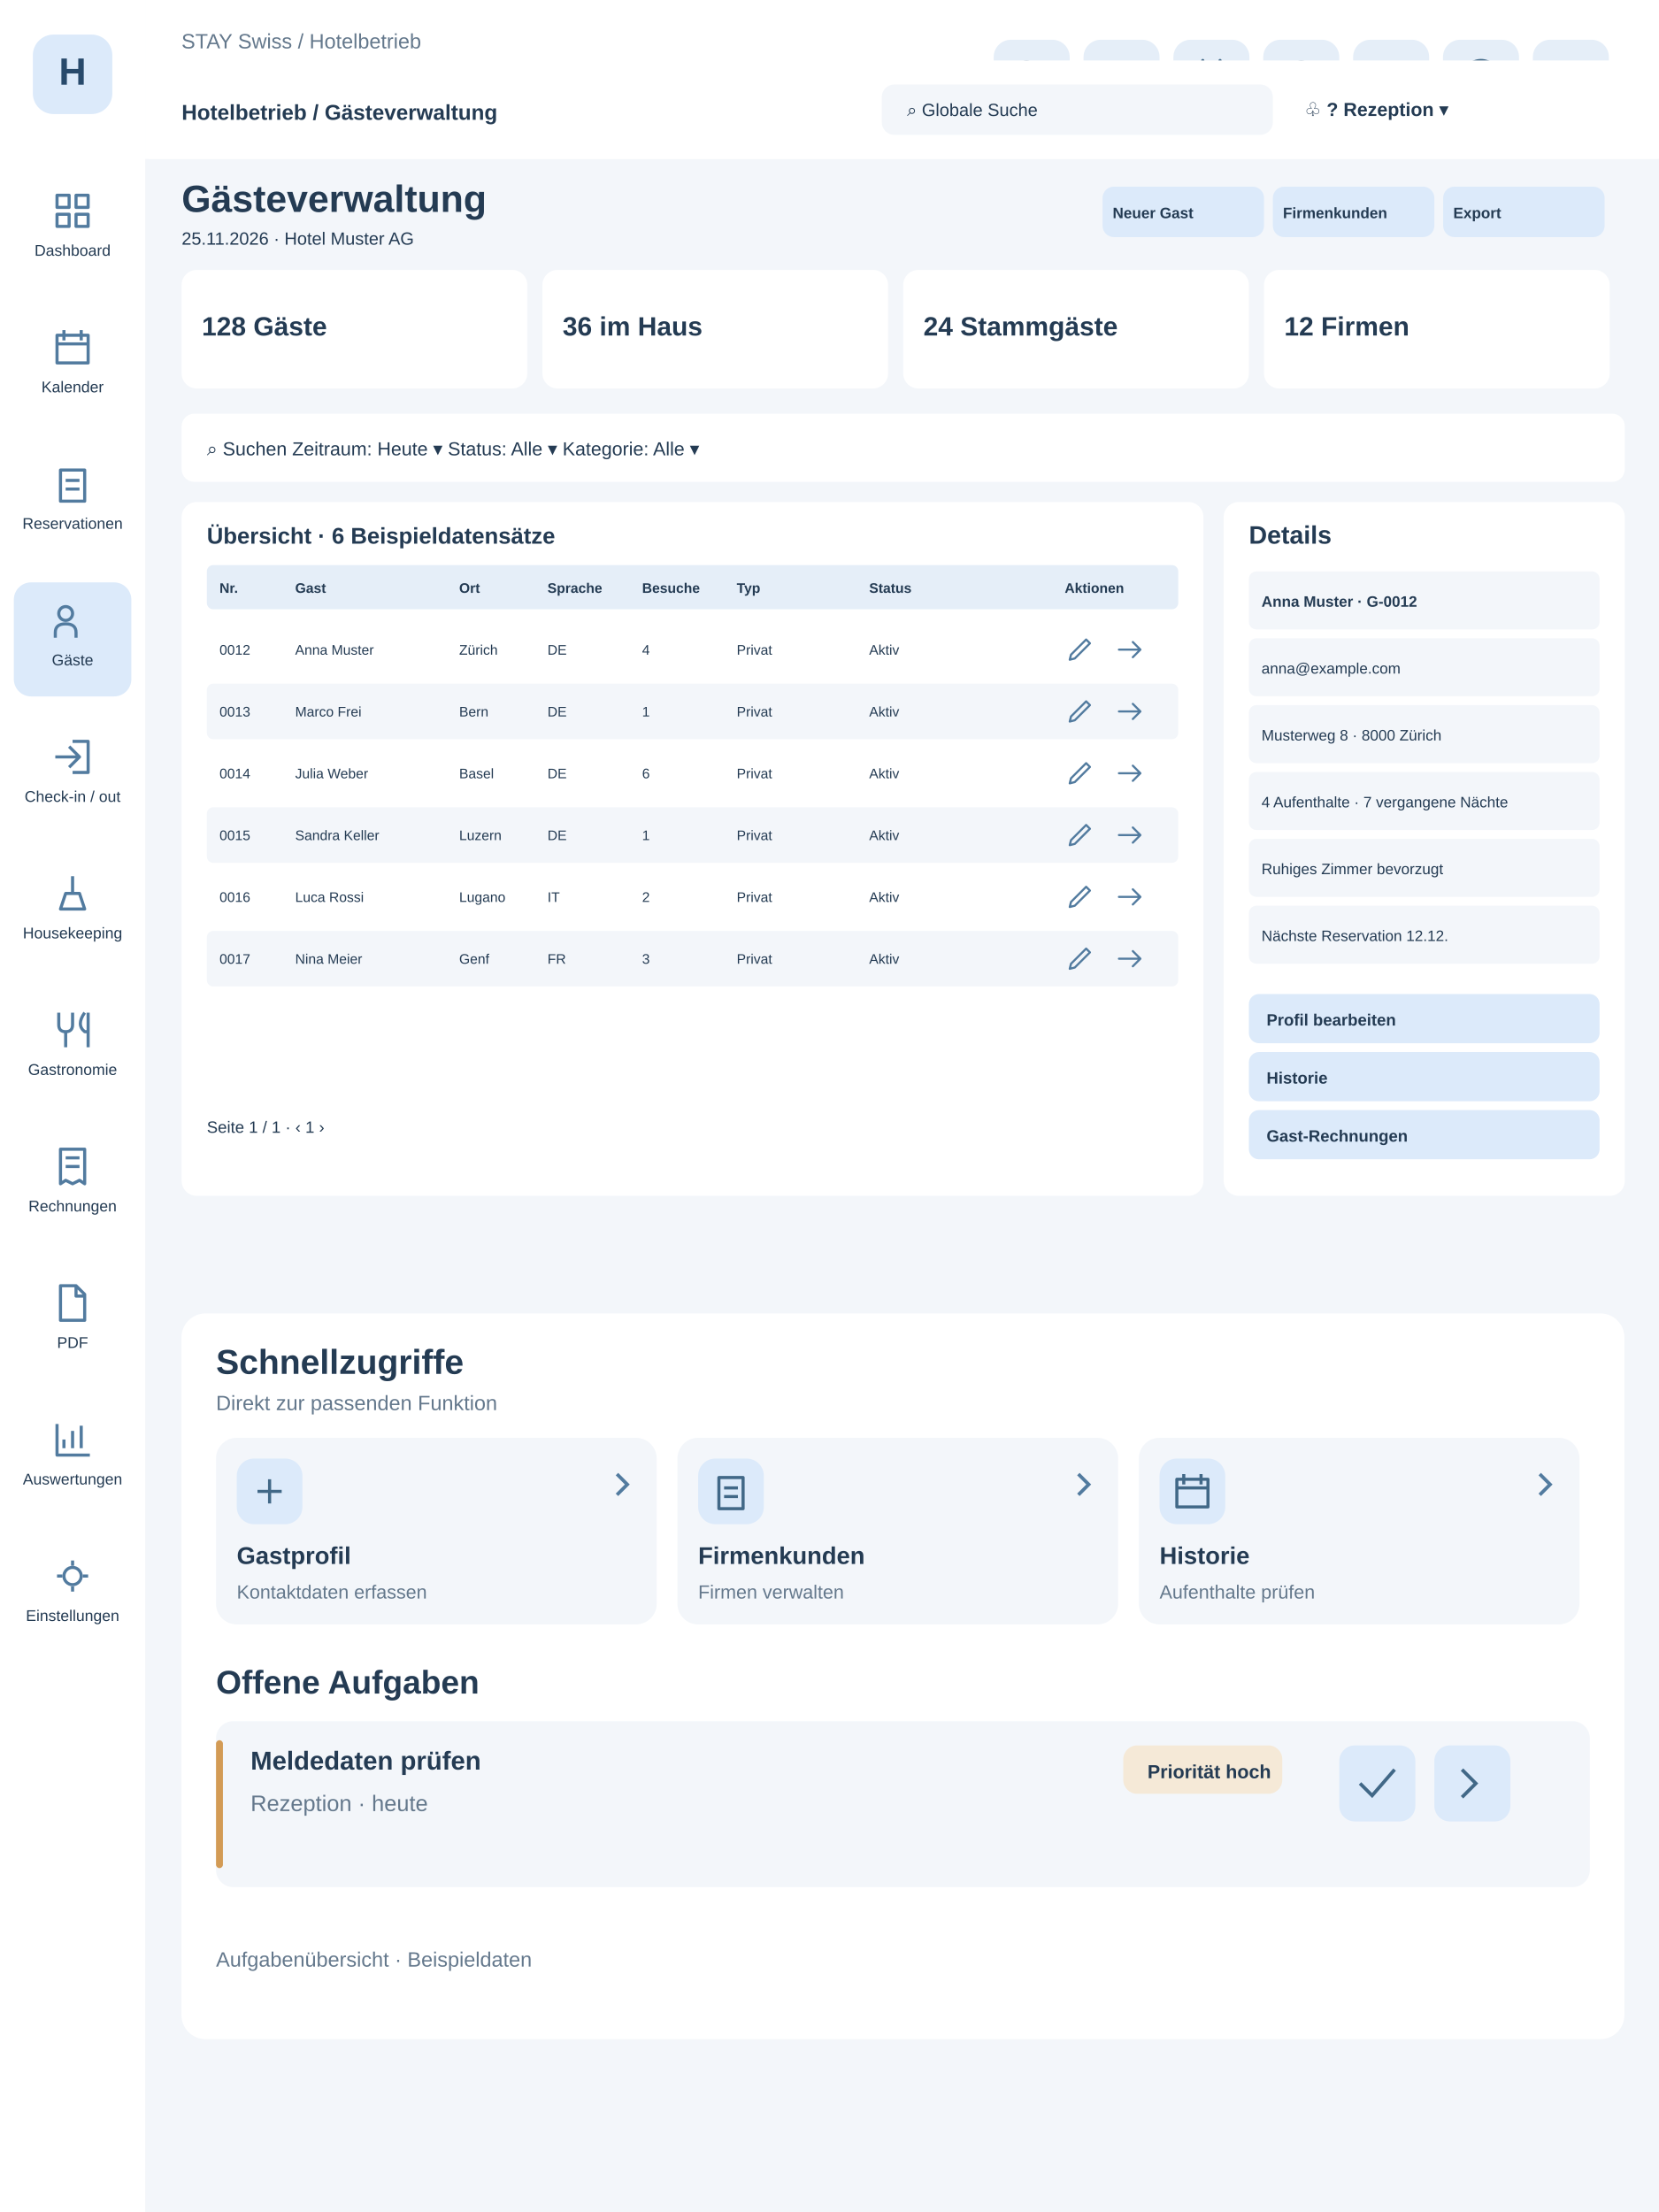
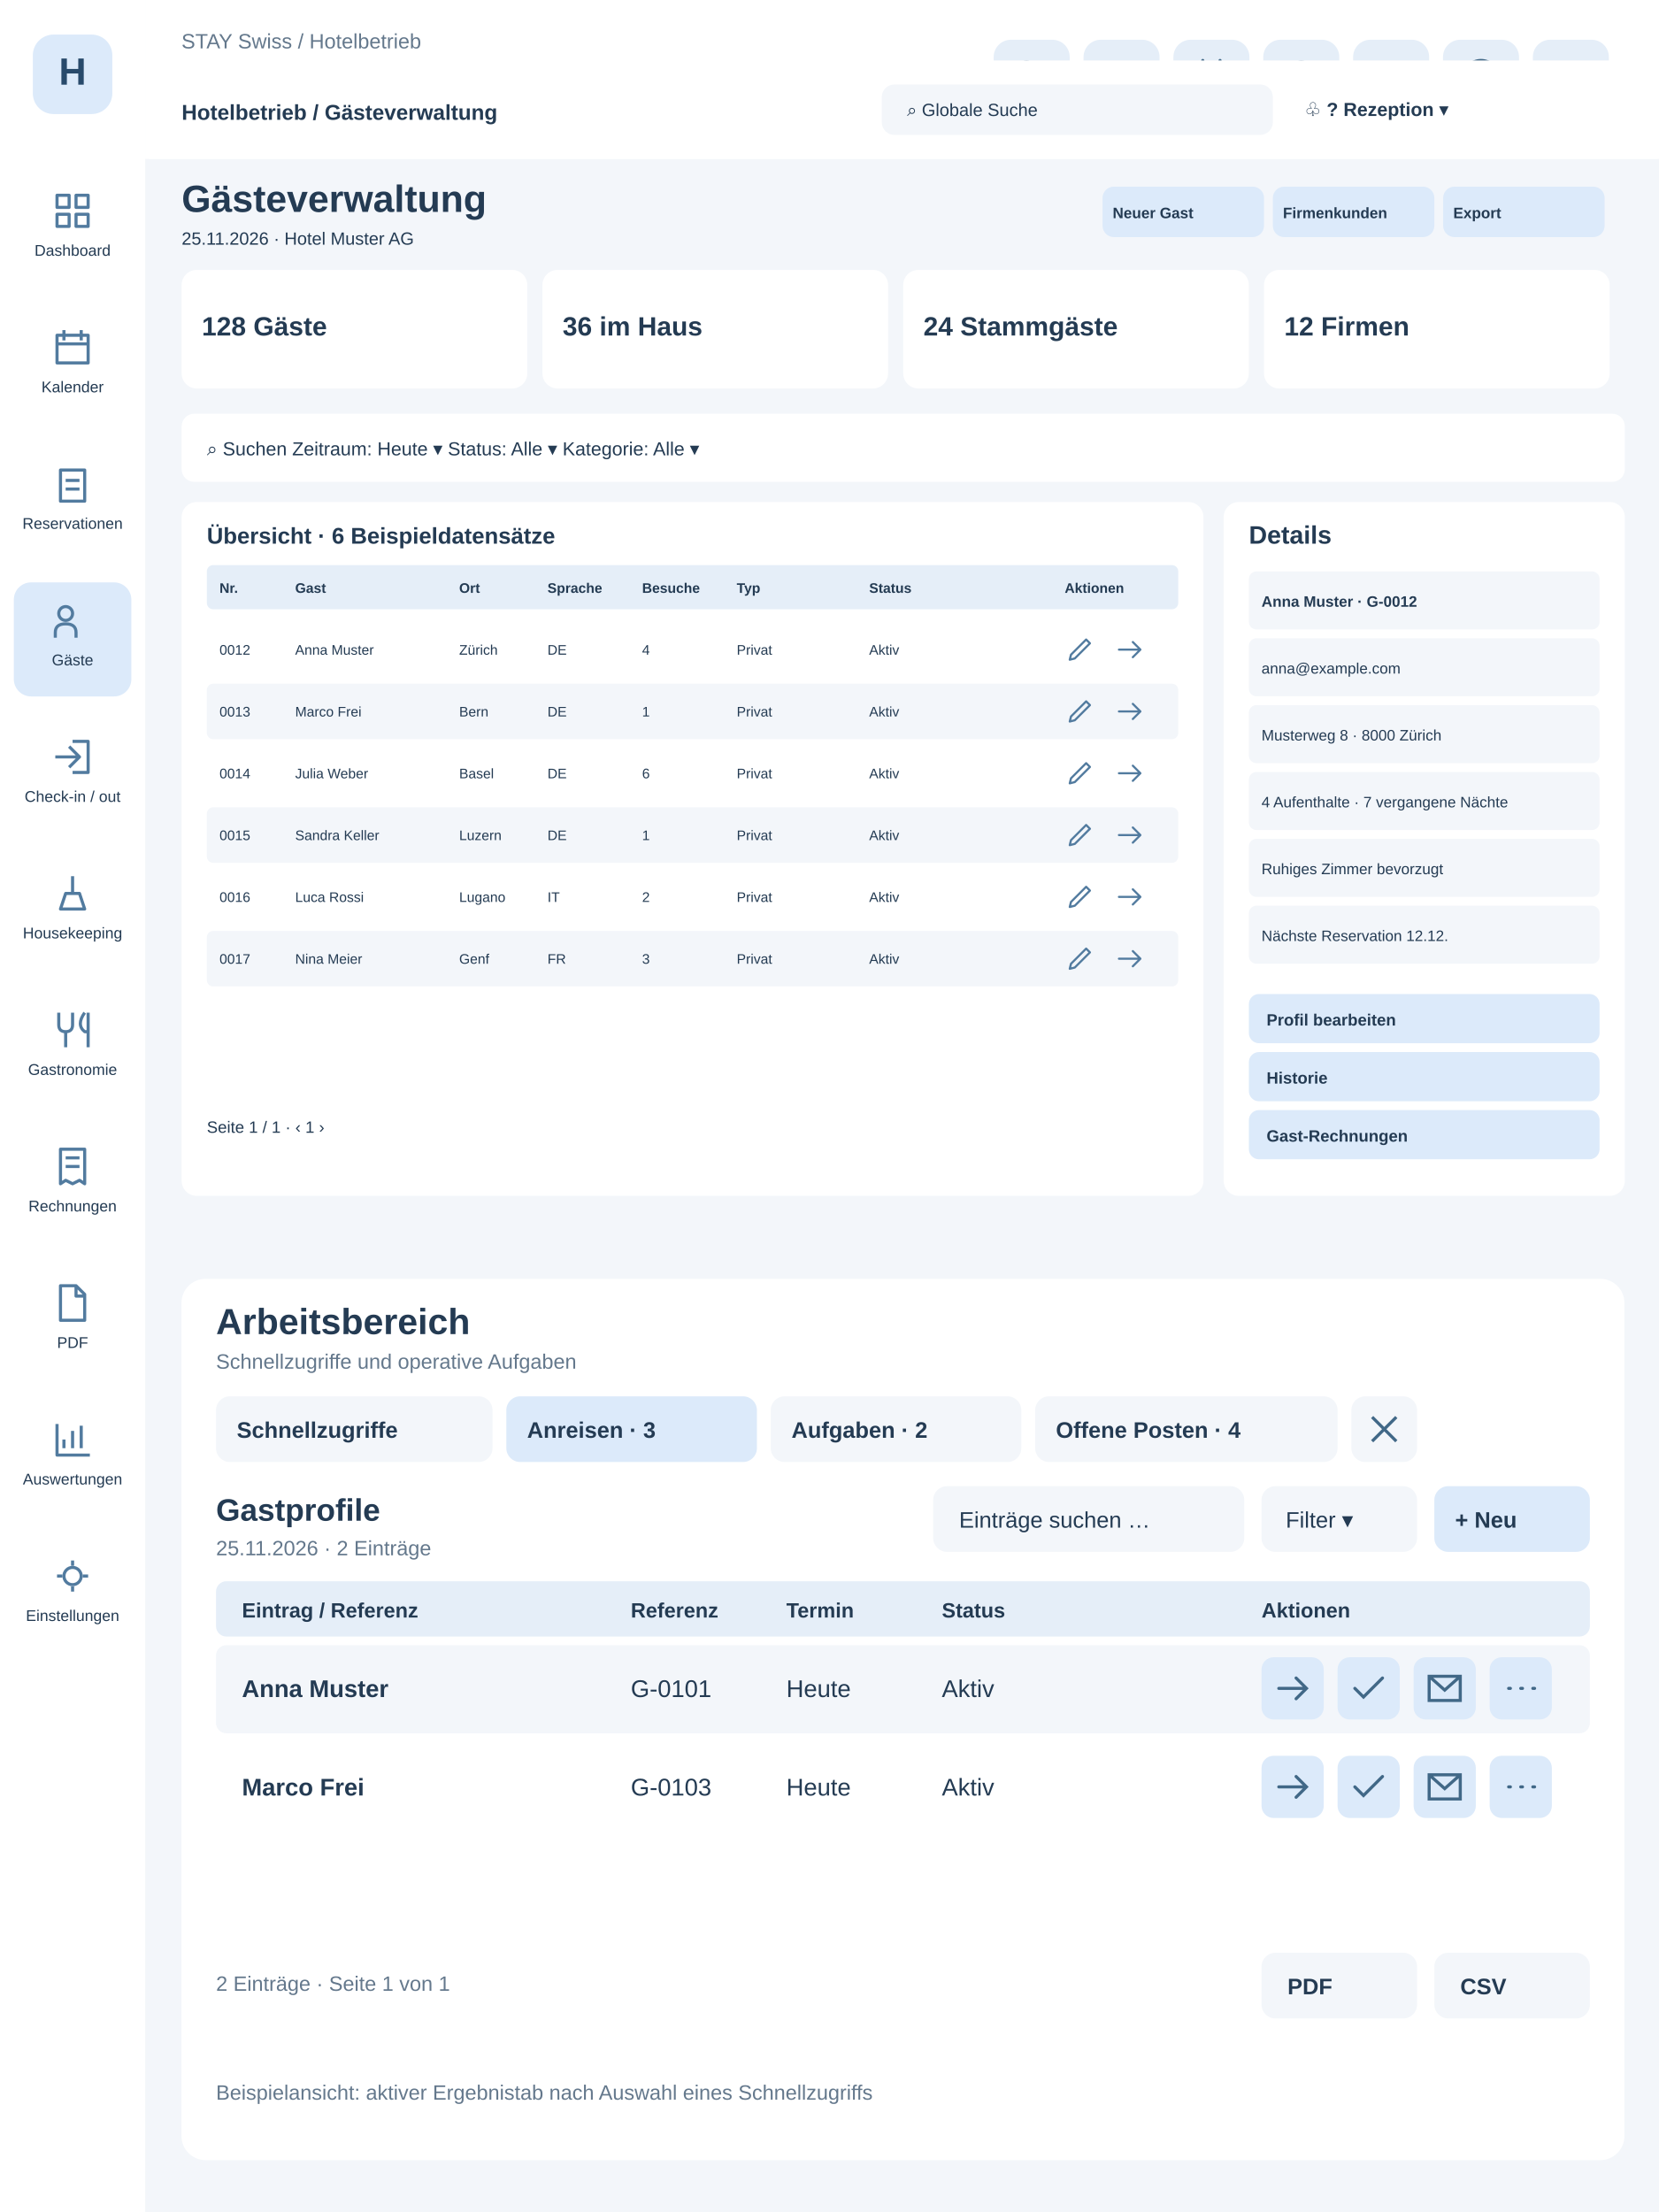
<svg xmlns="http://www.w3.org/2000/svg" width="960" height="1280" viewBox="0 0 960 1280">
  <style>.nav:hover rect,.quick:hover rect{fill:#c5dff4}</style>
  <rect width="960" height="1280" fill="#f3f6fa" />
  <rect width="84" height="1280" fill="#fff" />
  <rect x="19" y="20" width="46" height="46" rx="12" fill="#dceafa" />
  <text x="42" y="49" text-anchor="middle" font-family="Arial" font-weight="700" font-size="22" fill="#284a6b">H</text>
  <g class="nav" tabindex="0">
    <rect x="8" y="100" width="68" height="66" rx="10" fill="#fff" />
    <g transform="translate(30,110)" stroke="#527b9f" stroke-width="1.8" fill="none" stroke-linejoin="round">
      <path d="M3 3h7v7H3zM14 3h7v7h-7zM3 14h7v7H3zM14 14h7v7h-7z" />
    </g>
    <text x="42" y="148" text-anchor="middle" font-family="Arial" font-size="9" fill="#243b53">Dashboard</text>
  </g>
  <g class="nav" tabindex="0">
    <rect x="8" y="179" width="68" height="66" rx="10" fill="#fff" />
    <g transform="translate(30,189)" stroke="#527b9f" stroke-width="1.8" fill="none" stroke-linejoin="round">
      <path d="M3 5h18v16H3zM7 2v6M17 2v6M3 10h18" />
    </g>
    <text x="42" y="227" text-anchor="middle" font-family="Arial" font-size="9" fill="#243b53">Kalender</text>
  </g>
  <g class="nav" tabindex="0">
    <rect x="8" y="258" width="68" height="66" rx="10" fill="#fff" />
    <g transform="translate(30,268)" stroke="#527b9f" stroke-width="1.8" fill="none" stroke-linejoin="round">
      <path d="M5 4h14v18H5zM8 10h8M8 15h8" />
    </g>
    <text x="42" y="306" text-anchor="middle" font-family="Arial" font-size="9" fill="#243b53">Reservationen</text>
  </g>
  <g class="nav" tabindex="0">
    <rect x="8" y="337" width="68" height="66" rx="10" fill="#dceafa" />
    <g transform="translate(30,347)" stroke="#527b9f" stroke-width="1.8" fill="none" stroke-linejoin="round">
      <path d="M8 12a4 4 0 1 0 0-8a4 4 0 1 0 0 8M2 22v-3q0-5 6-5t6 5v3" />
    </g>
    <text x="42" y="385" text-anchor="middle" font-family="Arial" font-size="9" fill="#243b53">Gäste</text>
  </g>
  <g class="nav" tabindex="0">
    <rect x="8" y="416" width="68" height="66" rx="10" fill="#fff" />
    <g transform="translate(30,426)" stroke="#527b9f" stroke-width="1.8" fill="none" stroke-linejoin="round">
      <path d="M12 3h9v18h-9M2 12h14M10 6l6 6-6 6" />
    </g>
    <text x="42" y="464" text-anchor="middle" font-family="Arial" font-size="9" fill="#243b53">Check-in / out</text>
  </g>
  <g class="nav" tabindex="0">
    <rect x="8" y="495" width="68" height="66" rx="10" fill="#fff" />
    <g transform="translate(30,505)" stroke="#527b9f" stroke-width="1.8" fill="none" stroke-linejoin="round">
      <path d="M5 21h14l-3-9H8zM12 12V2" />
    </g>
    <text x="42" y="543" text-anchor="middle" font-family="Arial" font-size="9" fill="#243b53">Housekeeping</text>
  </g>
  <g class="nav" tabindex="0">
    <rect x="8" y="574" width="68" height="66" rx="10" fill="#fff" />
    <g transform="translate(30,584)" stroke="#527b9f" stroke-width="1.8" fill="none" stroke-linejoin="round">
      <path d="M4 2v7q0 4 4 4t4-4V2M8 13v9M19 2q-5 7 0 11h2M21 2v20" />
    </g>
    <text x="42" y="622" text-anchor="middle" font-family="Arial" font-size="9" fill="#243b53">Gastronomie</text>
  </g>
  <g class="nav" tabindex="0">
    <rect x="8" y="653" width="68" height="66" rx="10" fill="#fff" />
    <g transform="translate(30,663)" stroke="#527b9f" stroke-width="1.8" fill="none" stroke-linejoin="round">
      <path d="M5 2h14v20l-3-2-4 2-4-2-3 2zM8 7h8M8 12h8" />
    </g>
    <text x="42" y="701" text-anchor="middle" font-family="Arial" font-size="9" fill="#243b53">Rechnungen</text>
  </g>
  <g class="nav" tabindex="0">
    <rect x="8" y="732" width="68" height="66" rx="10" fill="#fff" />
    <g transform="translate(30,742)" stroke="#527b9f" stroke-width="1.8" fill="none" stroke-linejoin="round">
      <path d="M5 2h9l5 5v15H5zM14 2v6h5" />
    </g>
    <text x="42" y="780" text-anchor="middle" font-family="Arial" font-size="9" fill="#243b53">PDF</text>
  </g>
  <g class="nav" tabindex="0">
    <rect x="8" y="811" width="68" height="66" rx="10" fill="#fff" />
    <g transform="translate(30,821)" stroke="#527b9f" stroke-width="1.8" fill="none" stroke-linejoin="round">
      <path d="M3 3v18h19M7 17v-5M12 17V7M17 17V4" />
    </g>
    <text x="42" y="859" text-anchor="middle" font-family="Arial" font-size="9" fill="#243b53">Auswertungen</text>
  </g>
  <g class="nav" tabindex="0">
    <rect x="8" y="890" width="68" height="66" rx="10" fill="#fff" />
    <g transform="translate(30,900)" stroke="#527b9f" stroke-width="1.8" fill="none" stroke-linejoin="round">
      <path d="M12 3v3M12 18v3M3 12h3M18 12h3M12 7a5 5 0 1 0 0 10a5 5 0 1 0 0-10" />
    </g>
    <text x="42" y="938" text-anchor="middle" font-family="Arial" font-size="9" fill="#243b53">Einstellungen</text>
  </g>
  <rect x="84" width="876" height="92" fill="#fff" />
  <text x="105" y="28" font-family="Arial" font-size="12" fill="#64788c">STAY Swiss / Hotelbetrieb</text>
  <text x="105" y="58" font-family="Arial" font-size="23" font-weight="700" fill="#243b53">Gästeverwaltung</text>
  <g class="quick" tabindex="0">
    <rect x="575" y="23" width="44" height="44" rx="10" fill="#e5eef8" />
    <g transform="translate(585,33)" stroke="#416887" stroke-width="1.8" fill="none" stroke-linecap="round" stroke-linejoin="round">
      <path d="M14 14l6 6M15 9a6 6 0 1 0-12 0a6 6 0 1 0 12 0" />
    </g>
  </g>
  <g class="quick" tabindex="0">
    <rect x="627" y="23" width="44" height="44" rx="10" fill="#e5eef8" />
    <g transform="translate(637,33)" stroke="#416887" stroke-width="1.8" fill="none" stroke-linecap="round" stroke-linejoin="round">
      <path d="M12 5v14M5 12h14" />
    </g>
  </g>
  <g class="quick" tabindex="0">
    <rect x="679" y="23" width="44" height="44" rx="10" fill="#e5eef8" />
    <g transform="translate(689,33)" stroke="#416887" stroke-width="1.8" fill="none" stroke-linecap="round" stroke-linejoin="round">
      <path d="M3 5h18v16H3zM7 2v6M17 2v6M3 10h18" />
    </g>
  </g>
  <g class="quick" tabindex="0">
    <rect x="731" y="23" width="44" height="44" rx="10" fill="#e5eef8" />
    <g transform="translate(741,33)" stroke="#416887" stroke-width="1.8" fill="none" stroke-linecap="round" stroke-linejoin="round">
      <path d="M12 3a7 7 0 0 0-7 7v5l-2 3h18l-2-3v-5a7 7 0 0 0-7-7M9 21h6" />
    </g>
  </g>
  <g class="quick" tabindex="0">
    <rect x="783" y="23" width="44" height="44" rx="10" fill="#e5eef8" />
    <g transform="translate(793,33)" stroke="#416887" stroke-width="1.8" fill="none" stroke-linecap="round" stroke-linejoin="round">
      <path d="M4 4h16v16H4zM8 4v6h8V4" />
    </g>
  </g>
  <g class="quick" tabindex="0">
    <rect x="835" y="23" width="44" height="44" rx="10" fill="#e5eef8" />
    <g transform="translate(845,33)" stroke="#416887" stroke-width="1.8" fill="none" stroke-linecap="round" stroke-linejoin="round">
      <path d="M12 2a10 10 0 1 0 0 20a10 10 0 1 0 0-20M9 8q3-4 6 0q1 3-3 5v2M12 18h.1" />
    </g>
  </g>
  <g class="quick" tabindex="0">
    <rect x="887" y="23" width="44" height="44" rx="10" fill="#e5eef8" />
    <g transform="translate(897,33)" stroke="#416887" stroke-width="1.8" fill="none" stroke-linecap="round" stroke-linejoin="round">
      <path d="M8 12a4 4 0 1 0 0-8a4 4 0 1 0 0 8M2 22v-3q0-5 6-5t6 5v3" />
    </g>
  </g>
  <g transform="translate(-92,35) scale(.73)">
    <rect x="244" y="0" width="1196" height="78" fill="#fff" rx="0" />
    <text x="270" y="47" font-family="Arial,sans-serif" font-size="17" font-weight="700" fill="#243b53">Hotelbetrieb / Gästeverwaltung</text>
    <rect x="825" y="19" width="310" height="40" fill="#f3f6fa" rx="10" />
    <text x="845" y="44" font-family="Arial,sans-serif" font-size="14" font-weight="400" fill="#243b53">⌕  Globale Suche</text>
    <text x="1160" y="44" font-family="Arial,sans-serif" font-size="15" font-weight="700" fill="#243b53">♧     ?     Rezeption ▾</text>
    <text x="270" y="120" font-family="Arial,sans-serif" font-size="30" font-weight="700" fill="#243b53">Gästeverwaltung</text>
    <text x="270" y="146" font-family="Arial,sans-serif" font-size="14" font-weight="400" fill="#243b53">25.11.2026 · Hotel Muster AG</text>
    <rect x="1000" y="100" width="128" height="40" fill="#dceafa" rx="9" />
    <text x="1008" y="125" font-family="Arial,sans-serif" font-size="12" font-weight="700" fill="#243b53">Neuer Gast</text>
    <rect x="1135" y="100" width="128" height="40" fill="#dceafa" rx="9" />
    <text x="1143" y="125" font-family="Arial,sans-serif" font-size="12" font-weight="700" fill="#243b53">Firmenkunden</text>
    <rect x="1270" y="100" width="128" height="40" fill="#dceafa" rx="9" />
    <text x="1278" y="125" font-family="Arial,sans-serif" font-size="12" font-weight="700" fill="#243b53">Export</text>
    <rect x="270" y="166" width="274" height="94" fill="#fff" rx="12" />
    <text x="286" y="218" font-family="Arial,sans-serif" font-size="21" font-weight="700" fill="#243b53">128 Gäste</text>
    <rect x="556" y="166" width="274" height="94" fill="#fff" rx="12" />
    <text x="572" y="218" font-family="Arial,sans-serif" font-size="21" font-weight="700" fill="#243b53">36 im Haus</text>
    <rect x="842" y="166" width="274" height="94" fill="#fff" rx="12" />
    <text x="858" y="218" font-family="Arial,sans-serif" font-size="21" font-weight="700" fill="#243b53">24 Stammgäste</text>
    <rect x="1128" y="166" width="274" height="94" fill="#fff" rx="12" />
    <text x="1144" y="218" font-family="Arial,sans-serif" font-size="21" font-weight="700" fill="#243b53">12 Firmen</text>
    <rect x="270" y="280" width="1144" height="54" fill="#fff" rx="10" />
    <text x="290" y="313" font-family="Arial,sans-serif" font-size="15" font-weight="400" fill="#243b53">⌕  Suchen                 Zeitraum: Heute ▾                 Status: Alle ▾                 Kategorie: Alle ▾</text>
    <rect x="270" y="350" width="810" height="550" fill="#fff" rx="12" />
    <rect x="1096" y="350" width="318" height="550" fill="#fff" rx="12" />
    <text x="290" y="383" font-family="Arial,sans-serif" font-size="18" font-weight="700" fill="#243b53">Übersicht · 6 Beispieldatensätze</text>
    <rect x="290" y="400" width="770" height="35" fill="#e5eef8" rx="5" />
    <text x="300" y="422" font-family="Arial,sans-serif" font-size="11" font-weight="700" fill="#243b53">Nr.</text>
    <text x="360" y="422" font-family="Arial,sans-serif" font-size="11" font-weight="700" fill="#243b53">Gast</text>
    <text x="490" y="422" font-family="Arial,sans-serif" font-size="11" font-weight="700" fill="#243b53">Ort</text>
    <text x="560" y="422" font-family="Arial,sans-serif" font-size="11" font-weight="700" fill="#243b53">Sprache</text>
    <text x="635" y="422" font-family="Arial,sans-serif" font-size="11" font-weight="700" fill="#243b53">Besuche</text>
    <text x="710" y="422" font-family="Arial,sans-serif" font-size="11" font-weight="700" fill="#243b53">Typ</text>
    <text x="815" y="422" font-family="Arial,sans-serif" font-size="11" font-weight="700" fill="#243b53">Status</text>
    <text x="970" y="422" font-family="Arial,sans-serif" font-size="11" font-weight="700" fill="#243b53">Aktionen</text>
    <rect x="290" y="445" width="770" height="44" fill="#fff" rx="5" />
    <text x="300" y="471" font-family="Arial,sans-serif" font-size="11" font-weight="400" fill="#243b53">0012</text>
    <text x="360" y="471" font-family="Arial,sans-serif" font-size="11" font-weight="400" fill="#243b53">Anna Muster</text>
    <text x="490" y="471" font-family="Arial,sans-serif" font-size="11" font-weight="400" fill="#243b53">Zürich</text>
    <text x="560" y="471" font-family="Arial,sans-serif" font-size="11" font-weight="400" fill="#243b53">DE</text>
    <text x="635" y="471" font-family="Arial,sans-serif" font-size="11" font-weight="400" fill="#243b53">4</text>
    <text x="710" y="471" font-family="Arial,sans-serif" font-size="11" font-weight="400" fill="#243b53">Privat</text>
    <text x="815" y="471" font-family="Arial,sans-serif" font-size="11" font-weight="400" fill="#243b53">Aktiv</text>
    <g transform="translate(970,455)" fill="none" stroke="#527b9f" stroke-width="1.7" stroke-linejoin="round" stroke-linecap="round">
      <path d="M4 20l4-1 12-12-3-3L5 16z" />
    </g>
    <g transform="translate(1010,455)" fill="none" stroke="#527b9f" stroke-width="1.7" stroke-linejoin="round" stroke-linecap="round">
      <path d="M3 12h17M14 6l6 6-6 6" />
    </g>
    <rect x="290" y="494" width="770" height="44" fill="#f3f6fa" rx="5" />
    <text x="300" y="520" font-family="Arial,sans-serif" font-size="11" font-weight="400" fill="#243b53">0013</text>
    <text x="360" y="520" font-family="Arial,sans-serif" font-size="11" font-weight="400" fill="#243b53">Marco Frei</text>
    <text x="490" y="520" font-family="Arial,sans-serif" font-size="11" font-weight="400" fill="#243b53">Bern</text>
    <text x="560" y="520" font-family="Arial,sans-serif" font-size="11" font-weight="400" fill="#243b53">DE</text>
    <text x="635" y="520" font-family="Arial,sans-serif" font-size="11" font-weight="400" fill="#243b53">1</text>
    <text x="710" y="520" font-family="Arial,sans-serif" font-size="11" font-weight="400" fill="#243b53">Privat</text>
    <text x="815" y="520" font-family="Arial,sans-serif" font-size="11" font-weight="400" fill="#243b53">Aktiv</text>
    <g transform="translate(970,504)" fill="none" stroke="#527b9f" stroke-width="1.7" stroke-linejoin="round" stroke-linecap="round">
      <path d="M4 20l4-1 12-12-3-3L5 16z" />
    </g>
    <g transform="translate(1010,504)" fill="none" stroke="#527b9f" stroke-width="1.7" stroke-linejoin="round" stroke-linecap="round">
      <path d="M3 12h17M14 6l6 6-6 6" />
    </g>
    <rect x="290" y="543" width="770" height="44" fill="#fff" rx="5" />
    <text x="300" y="569" font-family="Arial,sans-serif" font-size="11" font-weight="400" fill="#243b53">0014</text>
    <text x="360" y="569" font-family="Arial,sans-serif" font-size="11" font-weight="400" fill="#243b53">Julia Weber</text>
    <text x="490" y="569" font-family="Arial,sans-serif" font-size="11" font-weight="400" fill="#243b53">Basel</text>
    <text x="560" y="569" font-family="Arial,sans-serif" font-size="11" font-weight="400" fill="#243b53">DE</text>
    <text x="635" y="569" font-family="Arial,sans-serif" font-size="11" font-weight="400" fill="#243b53">6</text>
    <text x="710" y="569" font-family="Arial,sans-serif" font-size="11" font-weight="400" fill="#243b53">Privat</text>
    <text x="815" y="569" font-family="Arial,sans-serif" font-size="11" font-weight="400" fill="#243b53">Aktiv</text>
    <g transform="translate(970,553)" fill="none" stroke="#527b9f" stroke-width="1.7" stroke-linejoin="round" stroke-linecap="round">
      <path d="M4 20l4-1 12-12-3-3L5 16z" />
    </g>
    <g transform="translate(1010,553)" fill="none" stroke="#527b9f" stroke-width="1.7" stroke-linejoin="round" stroke-linecap="round">
      <path d="M3 12h17M14 6l6 6-6 6" />
    </g>
    <rect x="290" y="592" width="770" height="44" fill="#f3f6fa" rx="5" />
    <text x="300" y="618" font-family="Arial,sans-serif" font-size="11" font-weight="400" fill="#243b53">0015</text>
    <text x="360" y="618" font-family="Arial,sans-serif" font-size="11" font-weight="400" fill="#243b53">Sandra Keller</text>
    <text x="490" y="618" font-family="Arial,sans-serif" font-size="11" font-weight="400" fill="#243b53">Luzern</text>
    <text x="560" y="618" font-family="Arial,sans-serif" font-size="11" font-weight="400" fill="#243b53">DE</text>
    <text x="635" y="618" font-family="Arial,sans-serif" font-size="11" font-weight="400" fill="#243b53">1</text>
    <text x="710" y="618" font-family="Arial,sans-serif" font-size="11" font-weight="400" fill="#243b53">Privat</text>
    <text x="815" y="618" font-family="Arial,sans-serif" font-size="11" font-weight="400" fill="#243b53">Aktiv</text>
    <g transform="translate(970,602)" fill="none" stroke="#527b9f" stroke-width="1.7" stroke-linejoin="round" stroke-linecap="round">
      <path d="M4 20l4-1 12-12-3-3L5 16z" />
    </g>
    <g transform="translate(1010,602)" fill="none" stroke="#527b9f" stroke-width="1.7" stroke-linejoin="round" stroke-linecap="round">
      <path d="M3 12h17M14 6l6 6-6 6" />
    </g>
    <rect x="290" y="641" width="770" height="44" fill="#fff" rx="5" />
    <text x="300" y="667" font-family="Arial,sans-serif" font-size="11" font-weight="400" fill="#243b53">0016</text>
    <text x="360" y="667" font-family="Arial,sans-serif" font-size="11" font-weight="400" fill="#243b53">Luca Rossi</text>
    <text x="490" y="667" font-family="Arial,sans-serif" font-size="11" font-weight="400" fill="#243b53">Lugano</text>
    <text x="560" y="667" font-family="Arial,sans-serif" font-size="11" font-weight="400" fill="#243b53">IT</text>
    <text x="635" y="667" font-family="Arial,sans-serif" font-size="11" font-weight="400" fill="#243b53">2</text>
    <text x="710" y="667" font-family="Arial,sans-serif" font-size="11" font-weight="400" fill="#243b53">Privat</text>
    <text x="815" y="667" font-family="Arial,sans-serif" font-size="11" font-weight="400" fill="#243b53">Aktiv</text>
    <g transform="translate(970,651)" fill="none" stroke="#527b9f" stroke-width="1.7" stroke-linejoin="round" stroke-linecap="round">
      <path d="M4 20l4-1 12-12-3-3L5 16z" />
    </g>
    <g transform="translate(1010,651)" fill="none" stroke="#527b9f" stroke-width="1.7" stroke-linejoin="round" stroke-linecap="round">
      <path d="M3 12h17M14 6l6 6-6 6" />
    </g>
    <rect x="290" y="690" width="770" height="44" fill="#f3f6fa" rx="5" />
    <text x="300" y="716" font-family="Arial,sans-serif" font-size="11" font-weight="400" fill="#243b53">0017</text>
    <text x="360" y="716" font-family="Arial,sans-serif" font-size="11" font-weight="400" fill="#243b53">Nina Meier</text>
    <text x="490" y="716" font-family="Arial,sans-serif" font-size="11" font-weight="400" fill="#243b53">Genf</text>
    <text x="560" y="716" font-family="Arial,sans-serif" font-size="11" font-weight="400" fill="#243b53">FR</text>
    <text x="635" y="716" font-family="Arial,sans-serif" font-size="11" font-weight="400" fill="#243b53">3</text>
    <text x="710" y="716" font-family="Arial,sans-serif" font-size="11" font-weight="400" fill="#243b53">Privat</text>
    <text x="815" y="716" font-family="Arial,sans-serif" font-size="11" font-weight="400" fill="#243b53">Aktiv</text>
    <g transform="translate(970,700)" fill="none" stroke="#527b9f" stroke-width="1.7" stroke-linejoin="round" stroke-linecap="round">
      <path d="M4 20l4-1 12-12-3-3L5 16z" />
    </g>
    <g transform="translate(1010,700)" fill="none" stroke="#527b9f" stroke-width="1.7" stroke-linejoin="round" stroke-linecap="round">
      <path d="M3 12h17M14 6l6 6-6 6" />
    </g>
    <text x="290" y="850" font-family="Arial,sans-serif" font-size="13" font-weight="400" fill="#243b53">Seite 1 / 1 · ‹  1  ›</text>
    <text x="1116" y="383" font-family="Arial,sans-serif" font-size="20" font-weight="700" fill="#243b53">Details</text>
    <rect x="1116" y="405" width="278" height="46" fill="#f3f6fa" rx="6" />
    <text x="1126" y="433" font-family="Arial,sans-serif" font-size="12" font-weight="700" fill="#243b53">Anna Muster · G-0012</text>
    <rect x="1116" y="458" width="278" height="46" fill="#f3f6fa" rx="6" />
    <text x="1126" y="486" font-family="Arial,sans-serif" font-size="12" font-weight="400" fill="#243b53">anna@example.com</text>
    <rect x="1116" y="511" width="278" height="46" fill="#f3f6fa" rx="6" />
    <text x="1126" y="539" font-family="Arial,sans-serif" font-size="12" font-weight="400" fill="#243b53">Musterweg 8 · 8000 Zürich</text>
    <rect x="1116" y="564" width="278" height="46" fill="#f3f6fa" rx="6" />
    <text x="1126" y="592" font-family="Arial,sans-serif" font-size="12" font-weight="400" fill="#243b53">4 Aufenthalte · 7 vergangene Nächte</text>
    <rect x="1116" y="617" width="278" height="46" fill="#f3f6fa" rx="6" />
    <text x="1126" y="645" font-family="Arial,sans-serif" font-size="12" font-weight="400" fill="#243b53">Ruhiges Zimmer bevorzugt</text>
    <rect x="1116" y="670" width="278" height="46" fill="#f3f6fa" rx="6" />
    <text x="1126" y="698" font-family="Arial,sans-serif" font-size="12" font-weight="400" fill="#243b53">Nächste Reservation 12.12.</text>
    <rect x="1116" y="740" width="278" height="39" fill="#dceafa" rx="8" />
    <text x="1130" y="765" font-family="Arial,sans-serif" font-size="13" font-weight="700" fill="#243b53">Profil bearbeiten</text>
    <rect x="1116" y="786" width="278" height="39" fill="#dceafa" rx="8" />
    <text x="1130" y="811" font-family="Arial,sans-serif" font-size="13" font-weight="700" fill="#243b53">Historie</text>
    <rect x="1116" y="832" width="278" height="39" fill="#dceafa" rx="8" />
    <text x="1130" y="857" font-family="Arial,sans-serif" font-size="13" font-weight="700" fill="#243b53">Gast-Rechnungen</text>
  </g>
-   <rect x="105" y="760" width="835" height="420" rx="14" fill="#fff" />
-   <text x="125" y="795" font-family="Arial" font-size="20" font-weight="700" fill="#243b53">Schnellzugriffe</text>
-   <text x="125" y="816" font-family="Arial" font-size="12" font-weight="400" fill="#64788c">Direkt zur passenden Funktion</text>
-   <g tabindex="0" class="quick">
-     <rect x="125" y="832" width="255" height="108" rx="12" fill="#f3f6fa" />
-     <rect x="137" y="844" width="38" height="38" rx="10" fill="#dceafa" />
-     <g transform="translate(144,851)" stroke="#416887" stroke-width="1.8" fill="none" stroke-linejoin="round">
-       <path d="M12 5v14M5 12h14" />
-     </g>
-     <text x="137" y="905" font-family="Arial" font-size="14" font-weight="700" fill="#243b53">Gastprofil</text>
-     <text x="137" y="925" font-family="Arial" font-size="11" font-weight="400" fill="#64788c">Kontaktdaten erfassen</text>
-     <path d="M357 853l6 6-6 6" stroke="#527b9f" fill="none" stroke-width="2" />
-   </g>
-   <g tabindex="0" class="quick">
-     <rect x="392" y="832" width="255" height="108" rx="12" fill="#f3f6fa" />
-     <rect x="404" y="844" width="38" height="38" rx="10" fill="#dceafa" />
-     <g transform="translate(411,851)" stroke="#416887" stroke-width="1.8" fill="none" stroke-linejoin="round">
-       <path d="M5 4h14v18H5zM8 10h8M8 15h8" />
-     </g>
-     <text x="404" y="905" font-family="Arial" font-size="14" font-weight="700" fill="#243b53">Firmenkunden</text>
-     <text x="404" y="925" font-family="Arial" font-size="11" font-weight="400" fill="#64788c">Firmen verwalten</text>
-     <path d="M624 853l6 6-6 6" stroke="#527b9f" fill="none" stroke-width="2" />
-   </g>
-   <g tabindex="0" class="quick">
-     <rect x="659" y="832" width="255" height="108" rx="12" fill="#f3f6fa" />
-     <rect x="671" y="844" width="38" height="38" rx="10" fill="#dceafa" />
-     <g transform="translate(678,851)" stroke="#416887" stroke-width="1.8" fill="none" stroke-linejoin="round">
-       <path d="M3 5h18v16H3zM7 2v6M17 2v6M3 10h18" />
-     </g>
-     <text x="671" y="905" font-family="Arial" font-size="14" font-weight="700" fill="#243b53">Historie</text>
-     <text x="671" y="925" font-family="Arial" font-size="11" font-weight="400" fill="#64788c">Aufenthalte prüfen</text>
-     <path d="M891 853l6 6-6 6" stroke="#527b9f" fill="none" stroke-width="2" />
-   </g>
-   <text x="125" y="980" font-family="Arial" font-size="19" font-weight="700" fill="#243b53">Offene Aufgaben</text>
-   <rect x="125" y="996" width="795" height="96" rx="10" fill="#f3f6fa" />
-   <rect x="125" y="1007" width="4" height="74" rx="2" fill="#d39b55" />
-   <text x="145" y="1024" font-family="Arial" font-size="15" font-weight="700" fill="#243b53">Meldedaten prüfen</text>
-   <text x="145" y="1048" font-family="Arial" font-size="13" font-weight="400" fill="#64788c">Rezeption · heute</text>
-   <rect x="650" y="1010" width="92" height="28" rx="8" fill="#f5e9d7" />
-   <text x="664" y="1029" font-family="Arial" font-size="11" font-weight="600" fill="#243b53">Priorität hoch</text>
-   <g tabindex="0">
-     <rect x="775" y="1010" width="44" height="44" rx="9" fill="#dceafa" />
-     <path d="M787 1032l7 7 13-15" stroke="#416887" fill="none" stroke-width="2" />
-   </g>
-   <g tabindex="0">
-     <rect x="830" y="1010" width="44" height="44" rx="9" fill="#dceafa" />
-     <path d="M846 1024l8 8-8 8" stroke="#416887" fill="none" stroke-width="2" />
-   </g>
-   <text x="125" y="1138" font-family="Arial" font-size="12" font-weight="400" fill="#64788c">Aufgabenübersicht · Beispieldaten</text>
+   <rect x="105" y="740" width="835" height="510" rx="14" fill="#fff" />
+   <text x="125" y="772" font-family="Arial" font-size="21" font-weight="700" fill="#243b53">Arbeitsbereich</text>
+   <text x="125" y="792" font-family="Arial" font-size="12" font-weight="400" fill="#64788c">Schnellzugriffe und operative Aufgaben</text>
+   <g tabindex="0">
+     <rect x="125" y="808" width="160" height="38" rx="8" fill="#f3f6fa" />
+     <text x="137" y="832" font-family="Arial" font-size="13" font-weight="700" fill="#243b53">Schnellzugriffe</text>
+   </g>
+   <g tabindex="0">
+     <rect x="293" y="808" width="145" height="38" rx="8" fill="#dceafa" />
+     <text x="305" y="832" font-family="Arial" font-size="13" font-weight="700" fill="#243b53">Anreisen · 3</text>
+   </g>
+   <g tabindex="0">
+     <rect x="446" y="808" width="145" height="38" rx="8" fill="#f3f6fa" />
+     <text x="458" y="832" font-family="Arial" font-size="13" font-weight="700" fill="#243b53">Aufgaben · 2</text>
+   </g>
+   <g tabindex="0">
+     <rect x="599" y="808" width="175" height="38" rx="8" fill="#f3f6fa" />
+     <text x="611" y="832" font-family="Arial" font-size="13" font-weight="700" fill="#243b53">Offene Posten · 4</text>
+   </g>
+   <g>
+     <rect x="782" y="808" width="38" height="38" rx="8" fill="#f3f6fa" />
+     <path d="M794 820l14 14m0-14l-14 14" stroke="#416887" stroke-width="1.8" />
+   </g>
+   <text x="125" y="880" font-family="Arial" font-size="18" font-weight="700" fill="#243b53">Gastprofile</text>
+   <text x="125" y="900" font-family="Arial" font-size="12" font-weight="400" fill="#64788c">25.11.2026 · 2 Einträge</text>
+   <rect x="540" y="860" width="180" height="38" rx="8" fill="#f3f6fa" />
+   <text x="555" y="884" font-family="Arial" font-size="13" font-weight="400" fill="#243b53">Einträge suchen …</text>
+   <rect x="730" y="860" width="90" height="38" rx="8" fill="#f3f6fa" />
+   <text x="744" y="884" font-family="Arial" font-size="13" font-weight="400" fill="#243b53">Filter ▾</text>
+   <rect x="830" y="860" width="90" height="38" rx="8" fill="#dceafa" />
+   <text x="842" y="884" font-family="Arial" font-size="13" font-weight="700" fill="#243b53">+ Neu</text>
+   <rect x="125" y="915" width="795" height="32" rx="6" fill="#e5eef8" />
+   <text x="140" y="936" font-family="Arial" font-size="12" font-weight="700" fill="#243b53">Eintrag / Referenz</text>
+   <text x="365" y="936" font-family="Arial" font-size="12" font-weight="700" fill="#243b53">Referenz</text>
+   <text x="455" y="936" font-family="Arial" font-size="12" font-weight="700" fill="#243b53">Termin</text>
+   <text x="545" y="936" font-family="Arial" font-size="12" font-weight="700" fill="#243b53">Status</text>
+   <text x="730" y="936" font-family="Arial" font-size="12" font-weight="700" fill="#243b53">Aktionen</text>
+   <rect x="125" y="952" width="795" height="51" rx="6" fill="#f3f6fa" />
+   <text x="140" y="982" font-family="Arial" font-size="14" font-weight="700" fill="#243b53">Anna Muster</text>
+   <text x="365" y="982" font-family="Arial" font-size="14" font-weight="400" fill="#243b53">G-0101</text>
+   <text x="455" y="982" font-family="Arial" font-size="14" font-weight="400" fill="#243b53">Heute</text>
+   <text x="545" y="982" font-family="Arial" font-size="14" font-weight="400" fill="#243b53">Aktiv</text>
+   <g tabindex="0">
+     <rect x="730" y="959" width="36" height="36" rx="7" fill="#dceafa" />
+     <g transform="translate(736,965)" stroke="#416887" stroke-width="1.8" stroke-linecap="round" fill="none">
+       <path d="M4 12h16M14 6l6 6-6 6" />
+     </g>
+   </g>
+   <g tabindex="0">
+     <rect x="774" y="959" width="36" height="36" rx="7" fill="#dceafa" />
+     <g transform="translate(780,965)" stroke="#416887" stroke-width="1.8" stroke-linecap="round" fill="none">
+       <path d="M4 12l5 5L20 6" />
+     </g>
+   </g>
+   <g tabindex="0">
+     <rect x="818" y="959" width="36" height="36" rx="7" fill="#dceafa" />
+     <g transform="translate(824,965)" stroke="#416887" stroke-width="1.8" stroke-linecap="round" fill="none">
+       <path d="M3 5h18v14H3zM3 5l9 8 9-8" />
+     </g>
+   </g>
+   <g tabindex="0">
+     <rect x="862" y="959" width="36" height="36" rx="7" fill="#dceafa" />
+     <g transform="translate(868,965)" stroke="#416887" stroke-width="1.8" stroke-linecap="round" fill="none">
+       <path d="M5 12h1M12 12h1M19 12h1" />
+     </g>
+   </g>
+   <rect x="125" y="1009" width="795" height="51" rx="6" fill="#fff" />
+   <text x="140" y="1039" font-family="Arial" font-size="14" font-weight="700" fill="#243b53">Marco Frei</text>
+   <text x="365" y="1039" font-family="Arial" font-size="14" font-weight="400" fill="#243b53">G-0103</text>
+   <text x="455" y="1039" font-family="Arial" font-size="14" font-weight="400" fill="#243b53">Heute</text>
+   <text x="545" y="1039" font-family="Arial" font-size="14" font-weight="400" fill="#243b53">Aktiv</text>
+   <g tabindex="0">
+     <rect x="730" y="1016" width="36" height="36" rx="7" fill="#dceafa" />
+     <g transform="translate(736,1022)" stroke="#416887" stroke-width="1.8" stroke-linecap="round" fill="none">
+       <path d="M4 12h16M14 6l6 6-6 6" />
+     </g>
+   </g>
+   <g tabindex="0">
+     <rect x="774" y="1016" width="36" height="36" rx="7" fill="#dceafa" />
+     <g transform="translate(780,1022)" stroke="#416887" stroke-width="1.8" stroke-linecap="round" fill="none">
+       <path d="M4 12l5 5L20 6" />
+     </g>
+   </g>
+   <g tabindex="0">
+     <rect x="818" y="1016" width="36" height="36" rx="7" fill="#dceafa" />
+     <g transform="translate(824,1022)" stroke="#416887" stroke-width="1.8" stroke-linecap="round" fill="none">
+       <path d="M3 5h18v14H3zM3 5l9 8 9-8" />
+     </g>
+   </g>
+   <g tabindex="0">
+     <rect x="862" y="1016" width="36" height="36" rx="7" fill="#dceafa" />
+     <g transform="translate(868,1022)" stroke="#416887" stroke-width="1.8" stroke-linecap="round" fill="none">
+       <path d="M5 12h1M12 12h1M19 12h1" />
+     </g>
+   </g>
+   <text x="125" y="1152" font-family="Arial" font-size="12" font-weight="400" fill="#64788c">2 Einträge · Seite 1 von 1</text>
+   <rect x="730" y="1130" width="90" height="38" rx="8" fill="#f3f6fa" />
+   <text x="745" y="1154" font-family="Arial" font-size="13" font-weight="700" fill="#243b53">PDF</text>
+   <rect x="830" y="1130" width="90" height="38" rx="8" fill="#f3f6fa" />
+   <text x="845" y="1154" font-family="Arial" font-size="13" font-weight="700" fill="#243b53">CSV</text>
+   <text x="125" y="1215" font-family="Arial" font-size="12" font-weight="400" fill="#64788c">Beispielansicht: aktiver Ergebnistab nach Auswahl eines Schnellzugriffs</text>
</svg>
